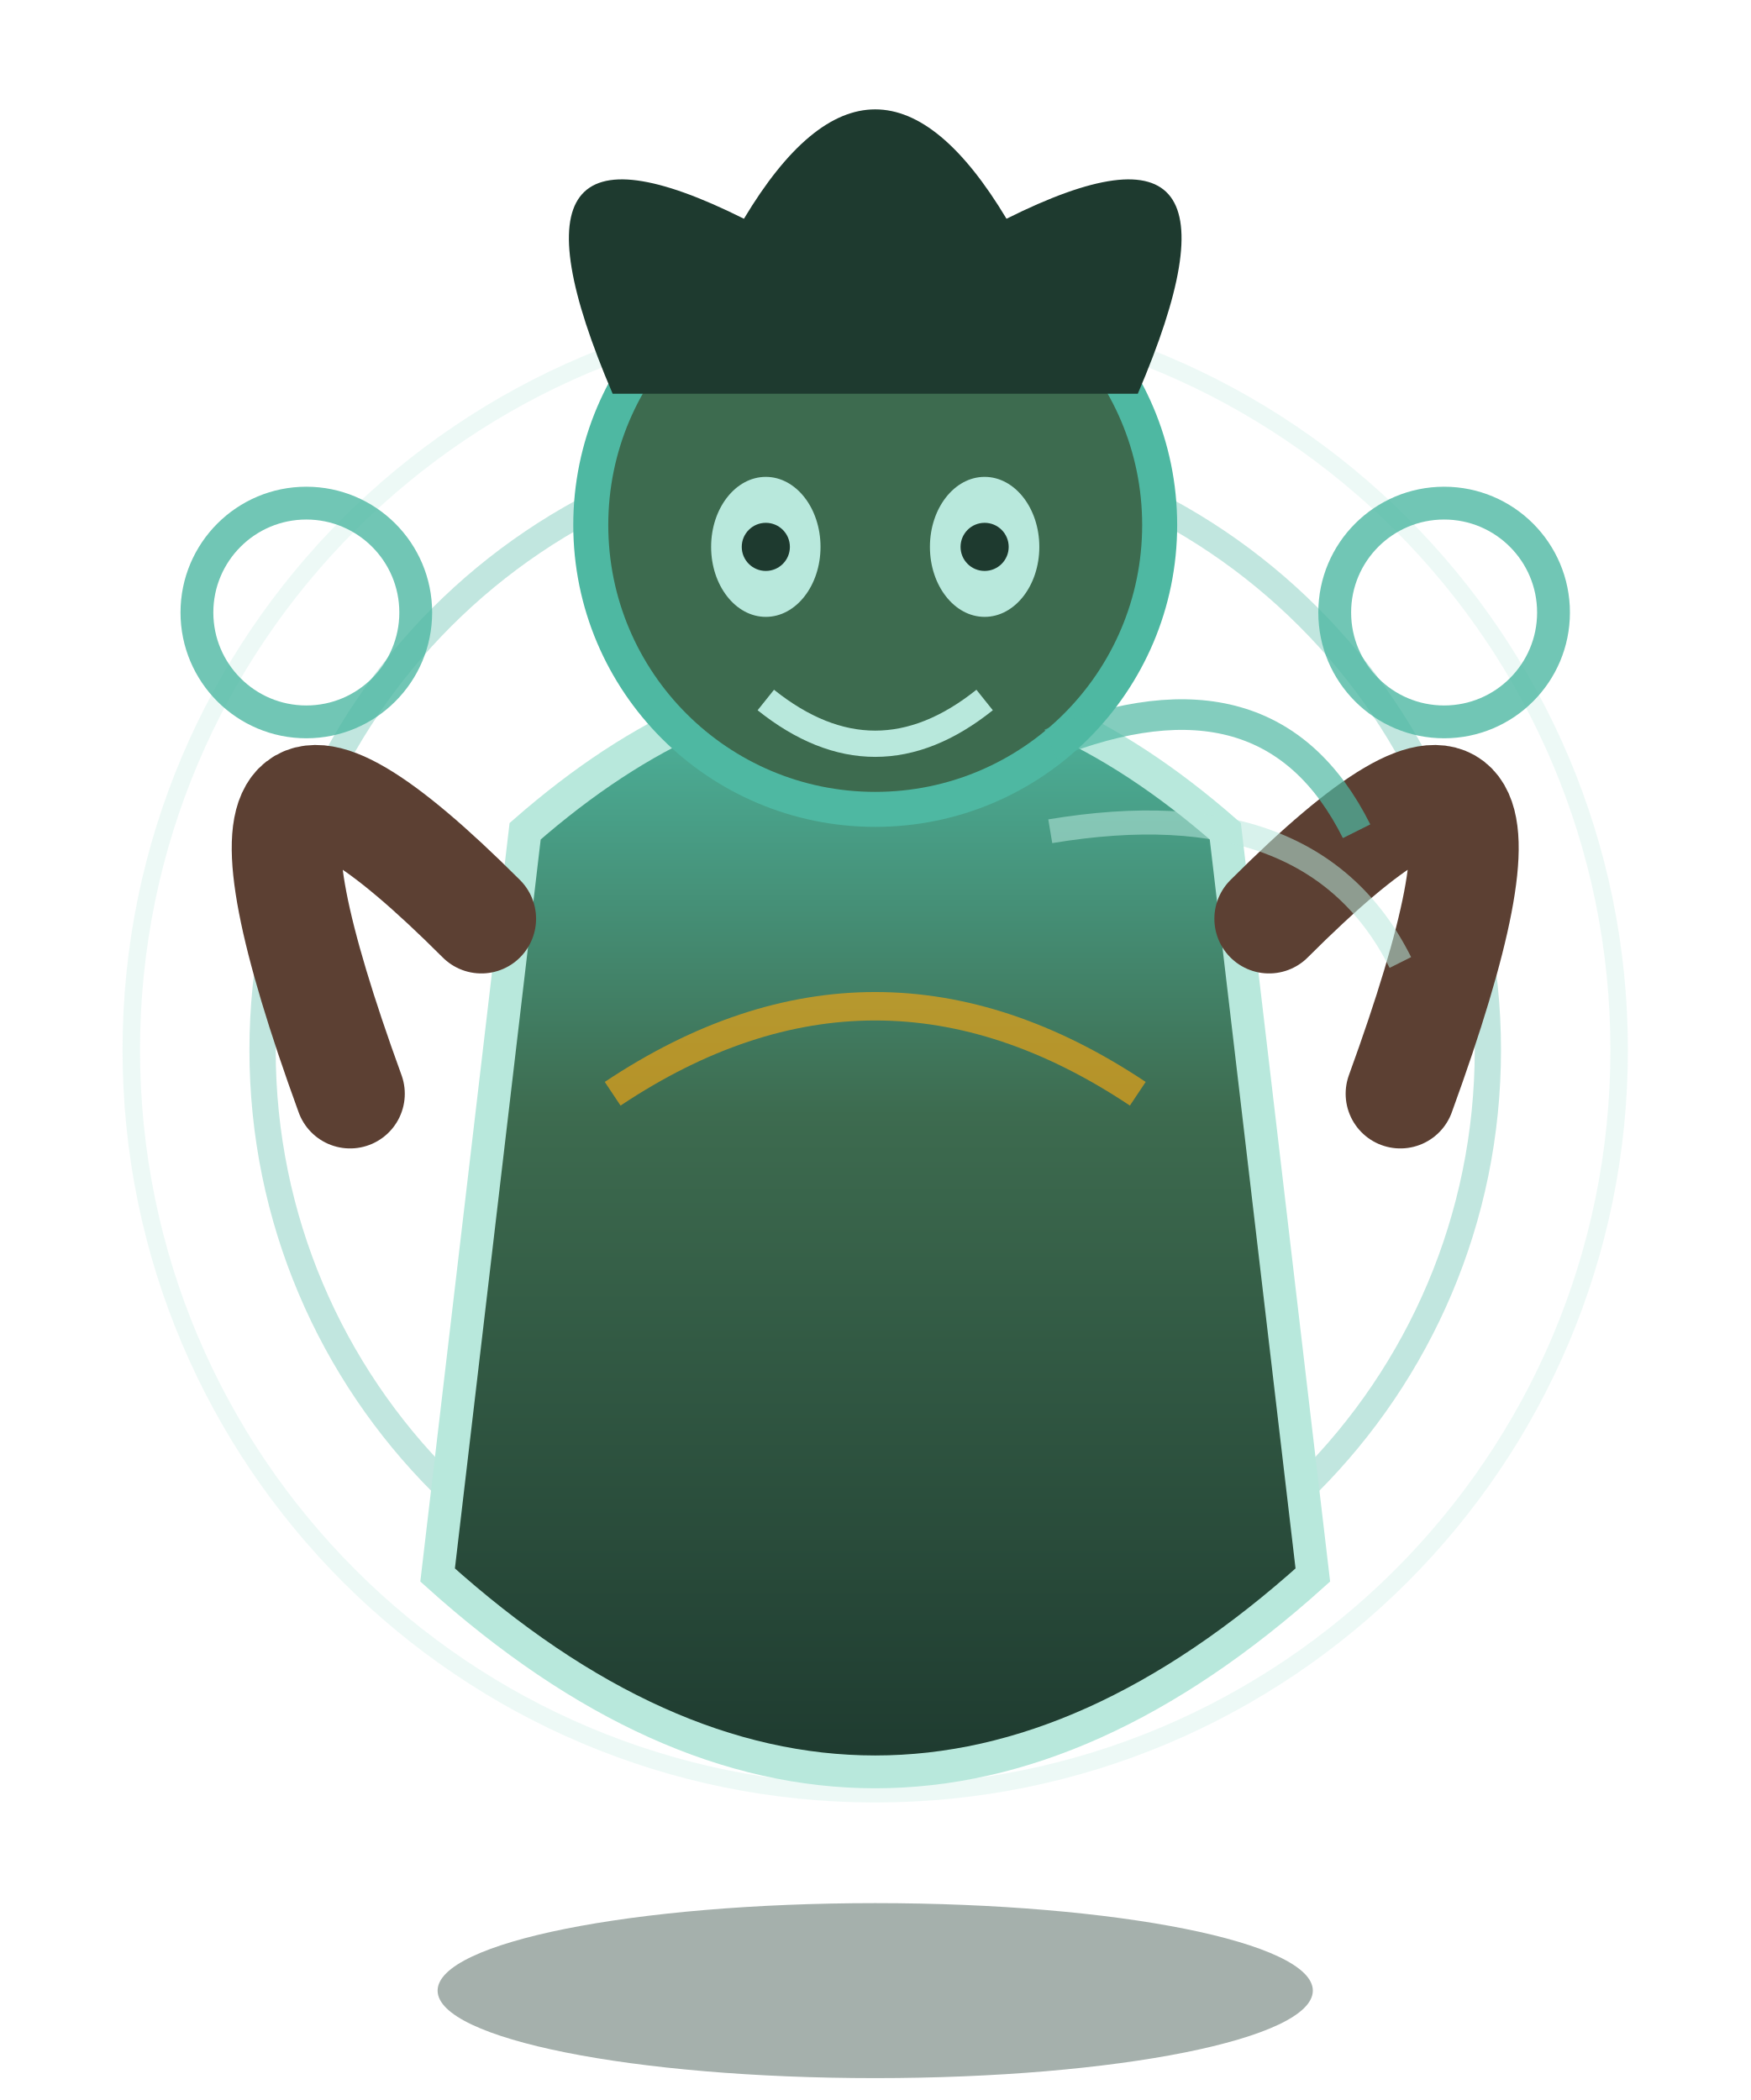
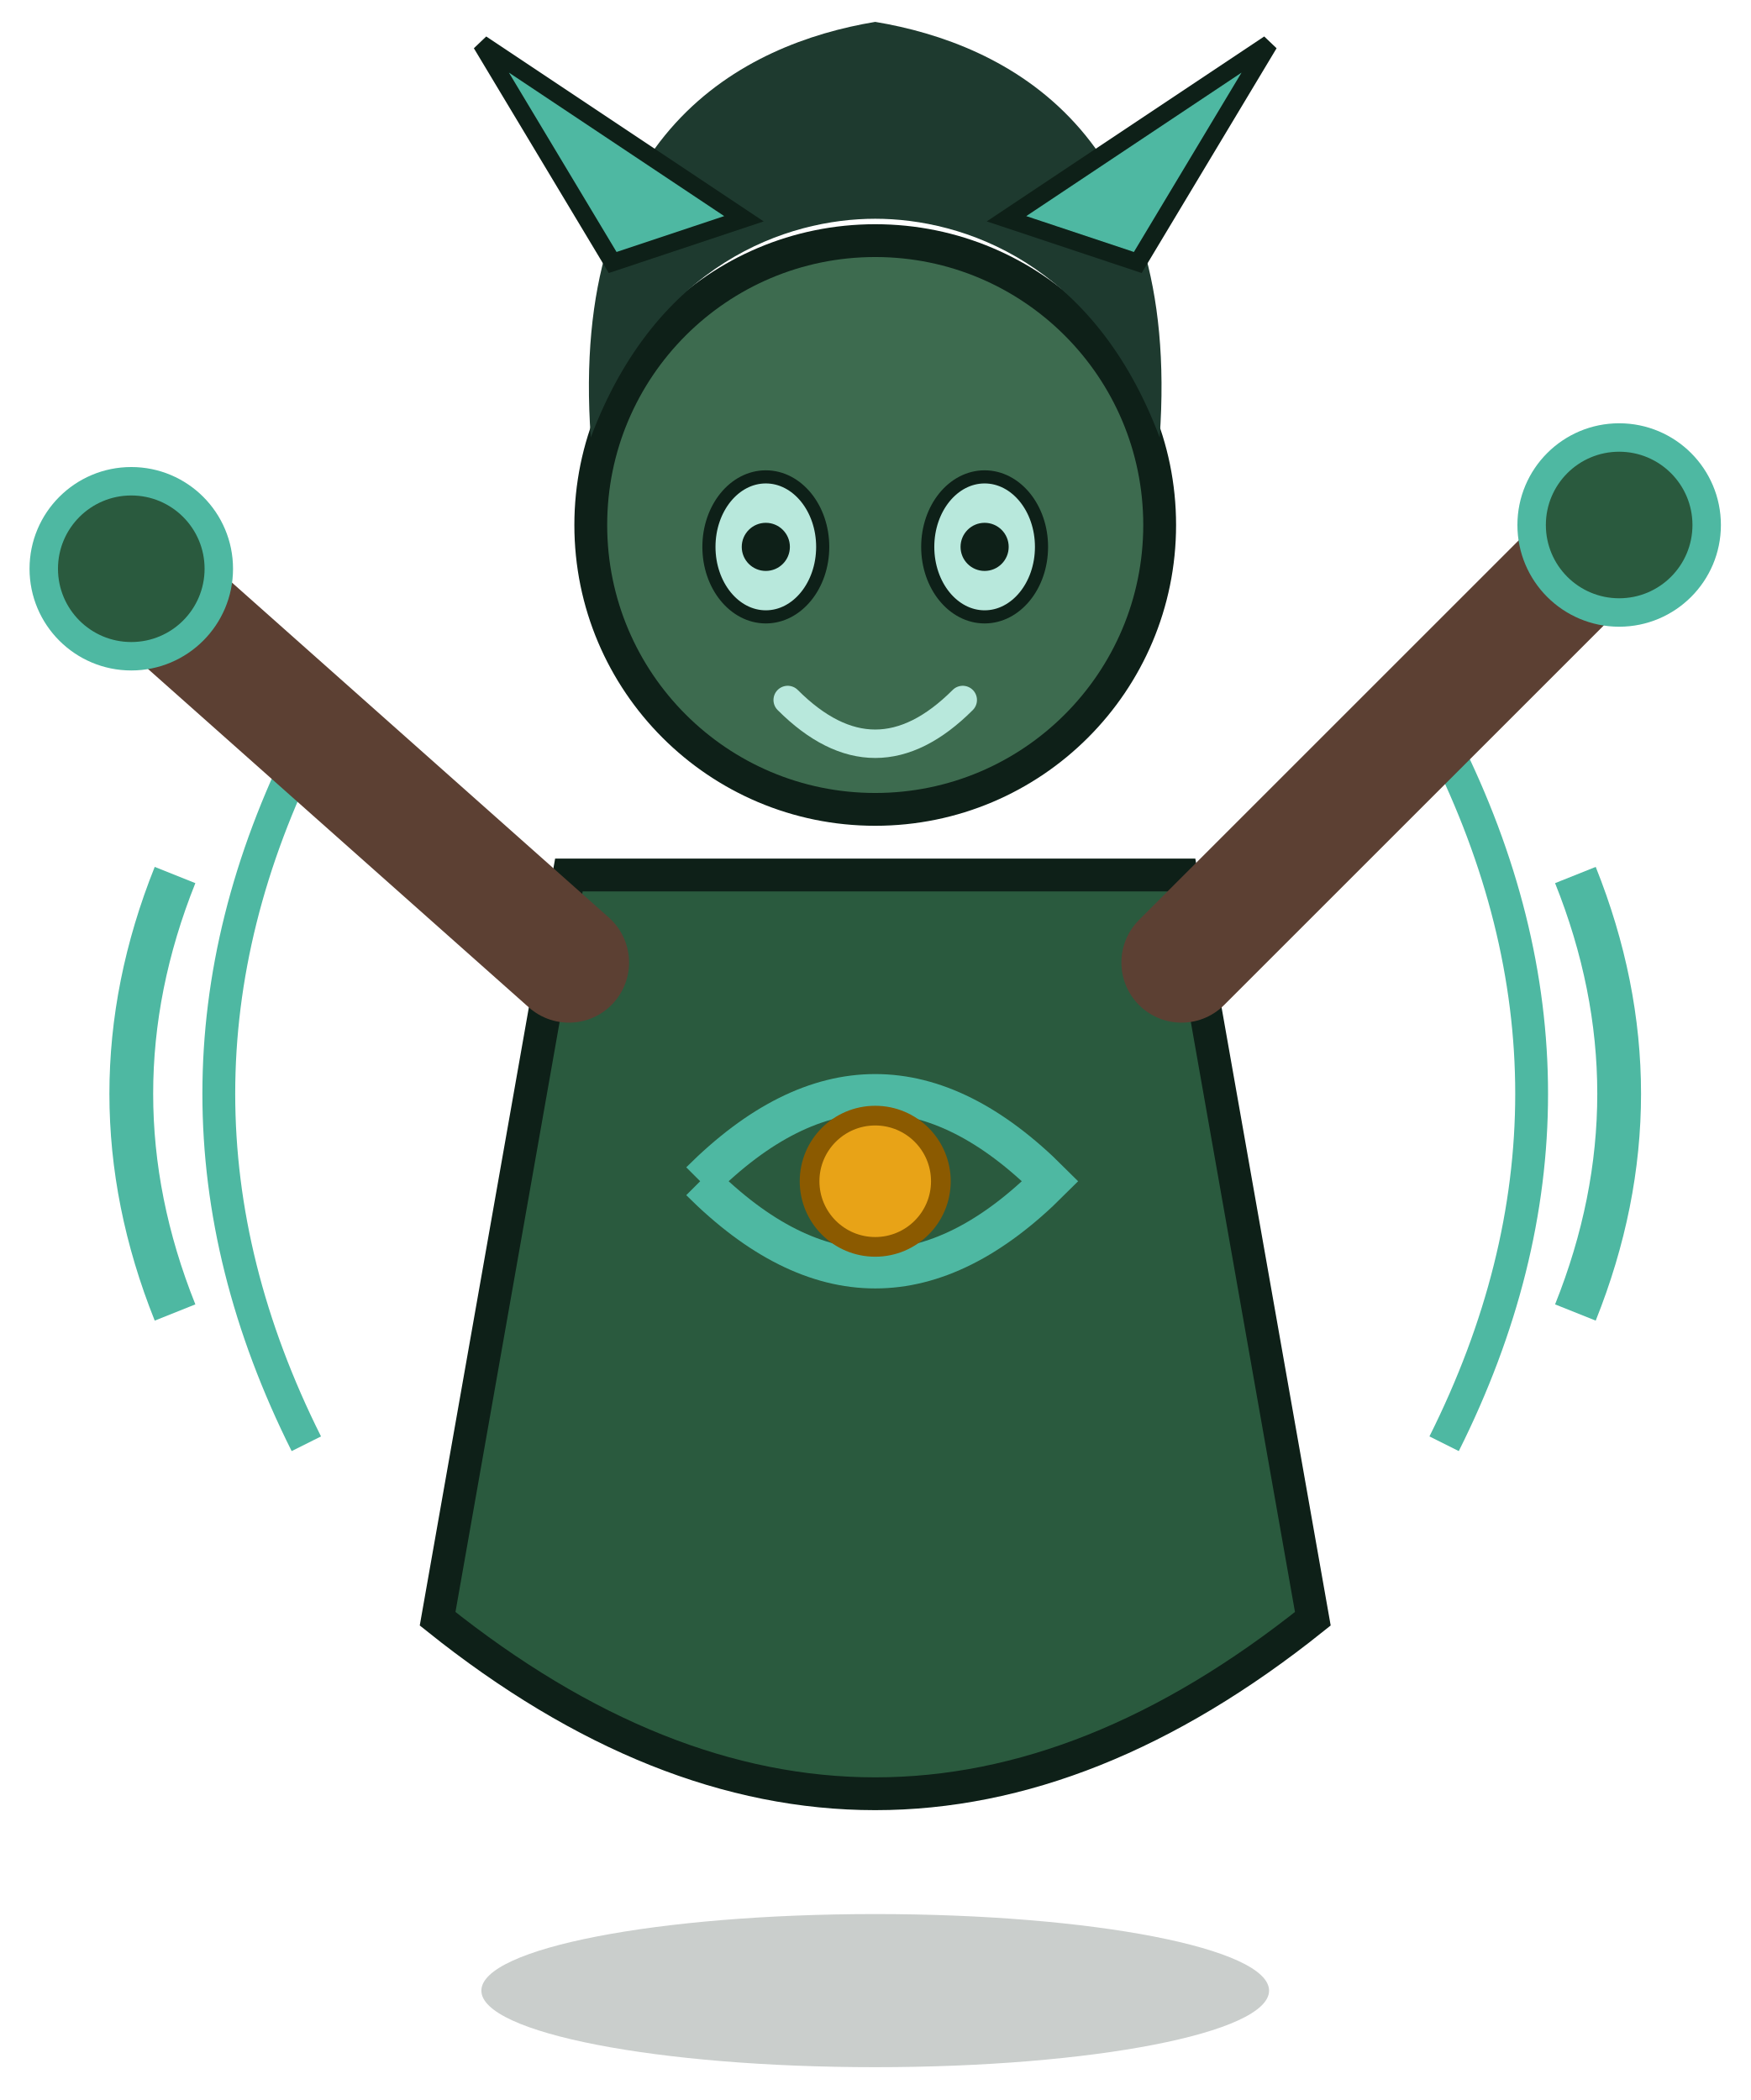
<svg xmlns="http://www.w3.org/2000/svg" viewBox="0 0 80 96" width="80" height="96">
-   <defs>
-     <linearGradient id="barkG2" x1="0" y1="0" x2="0" y2="1">
-       <stop offset="0%" stop-color="#4EB8A2" />
-       <stop offset="40%" stop-color="#3D6B4F" />
-       <stop offset="100%" stop-color="#1E3A2F" />
-     </linearGradient>
-   </defs>
-   <ellipse cx="40" cy="91" rx="20" ry="4" fill="#1E3A2F" opacity=".4" />
-   <circle cx="40" cy="48" r="28" fill="none" stroke="#4EB8A2" stroke-width="1.2" opacity=".35" />
-   <circle cx="40" cy="48" r="34" fill="none" stroke="#B8E8DC" stroke-width=".8" opacity=".25" />
-   <path d="M24 38 Q40 24 56 38 L60 72 Q40 90 20 72 Z" fill="url(#barkG2)" stroke="#B8E8DC" stroke-width="1.5" />
-   <path d="M28 50 Q40 42 52 50" fill="none" stroke="#E8A317" stroke-width="1.3" opacity=".7" />
-   <path d="M22 42 Q8 28 16 50" fill="none" stroke="#5C4033" stroke-width="5" stroke-linecap="round" />
-   <path d="M58 42 Q72 28 64 50" fill="none" stroke="#5C4033" stroke-width="5" stroke-linecap="round" />
-   <circle cx="14" cy="28" r="5" fill="none" stroke="#4EB8A2" stroke-width="1.5" opacity=".8" />
-   <circle cx="66" cy="28" r="5" fill="none" stroke="#4EB8A2" stroke-width="1.5" opacity=".8" />
-   <circle cx="40" cy="24" r="13" fill="#3D6B4F" stroke="#4EB8A2" stroke-width="1.6" />
-   <path d="M28 18 Q22 4 34 10 Q40 0 46 10 Q58 4 52 18" fill="#1E3A2F" />
-   <ellipse cx="35" cy="25" rx="2.5" ry="3.2" fill="#B8E8DC" />
-   <ellipse cx="45" cy="25" rx="2.5" ry="3.2" fill="#B8E8DC" />
-   <circle cx="35" cy="25" r="1.1" fill="#1E3A2F" />
-   <circle cx="45" cy="25" r="1.1" fill="#1E3A2F" />
-   <path d="M35 32 Q40 36 45 32" fill="none" stroke="#B8E8DC" stroke-width="1.2" />
-   <path d="M48 34 Q58 30 62 38" fill="none" stroke="#4EB8A2" stroke-width="1.4" opacity=".7" />
-   <path d="M48 38 Q60 36 64 44" fill="none" stroke="#B8E8DC" stroke-width="1.1" opacity=".55" />
+   <ellipse cx="40" cy="91" rx="18" ry="3.5" fill="#0E2018" opacity=".22" />
+   <path d="M8 40 Q4 50 8 60" fill="none" stroke="#4EB8A2" stroke-width="2" />
+   <path d="M14 34 Q6 50 14 66" fill="none" stroke="#4EB8A2" stroke-width="1.5" />
+   <path d="M72 40 Q76 50 72 60" fill="none" stroke="#4EB8A2" stroke-width="2" />
+   <path d="M66 34 Q74 50 66 66" fill="none" stroke="#4EB8A2" stroke-width="1.5" />
+   <path d="M26 40 L54 40 L60 74 Q40 90 20 74 Z" fill="#2A5A3E" stroke="#0E2018" stroke-width="1.5" />
+   <path d="M32 54 Q40 46 48 54 Q40 62 32 54" fill="none" stroke="#4EB8A2" stroke-width="1.8" />
+   <circle cx="40" cy="54" r="3" fill="#E8A317" stroke="#8B5A00" stroke-width=".9" />
+   <path d="M26 44 L8 28" stroke="#5C4033" stroke-width="5.5" stroke-linecap="round" />
+   <path d="M54 44 L72 26" stroke="#5C4033" stroke-width="5.5" stroke-linecap="round" />
+   <circle cx="6" cy="26" r="4" fill="#2A5A3E" stroke="#4EB8A2" stroke-width="1.3" />
+   <circle cx="74" cy="24" r="4" fill="#2A5A3E" stroke="#4EB8A2" stroke-width="1.3" />
+   <circle cx="40" cy="24" r="13" fill="#3D6B4F" stroke="#0E2018" stroke-width="1.5" />
+   <path d="M27 20 C26 6 34 2 40 1 C46 2 54 6 53 20 C50 12 44 10 40 10 C36 10 30 12 27 20 Z" fill="#1E3A2F" />
+   <path d="M28 12 L22 2 L34 10 Z" fill="#4EB8A2" stroke="#0E2018" stroke-width=".8" />
+   <path d="M52 12 L58 2 L46 10 Z" fill="#4EB8A2" stroke="#0E2018" stroke-width=".8" />
+   <ellipse cx="35" cy="25" rx="2.6" ry="3.2" fill="#B8E8DC" stroke="#0E2018" stroke-width=".6" />
+   <ellipse cx="45" cy="25" rx="2.6" ry="3.2" fill="#B8E8DC" stroke="#0E2018" stroke-width=".6" />
+   <circle cx="35" cy="25" r="1.1" fill="#0E2018" />
+   <circle cx="45" cy="25" r="1.1" fill="#0E2018" />
+   <path d="M36 32 Q40 36 44 32" fill="none" stroke="#B8E8DC" stroke-width="1.3" stroke-linecap="round" />
</svg>
